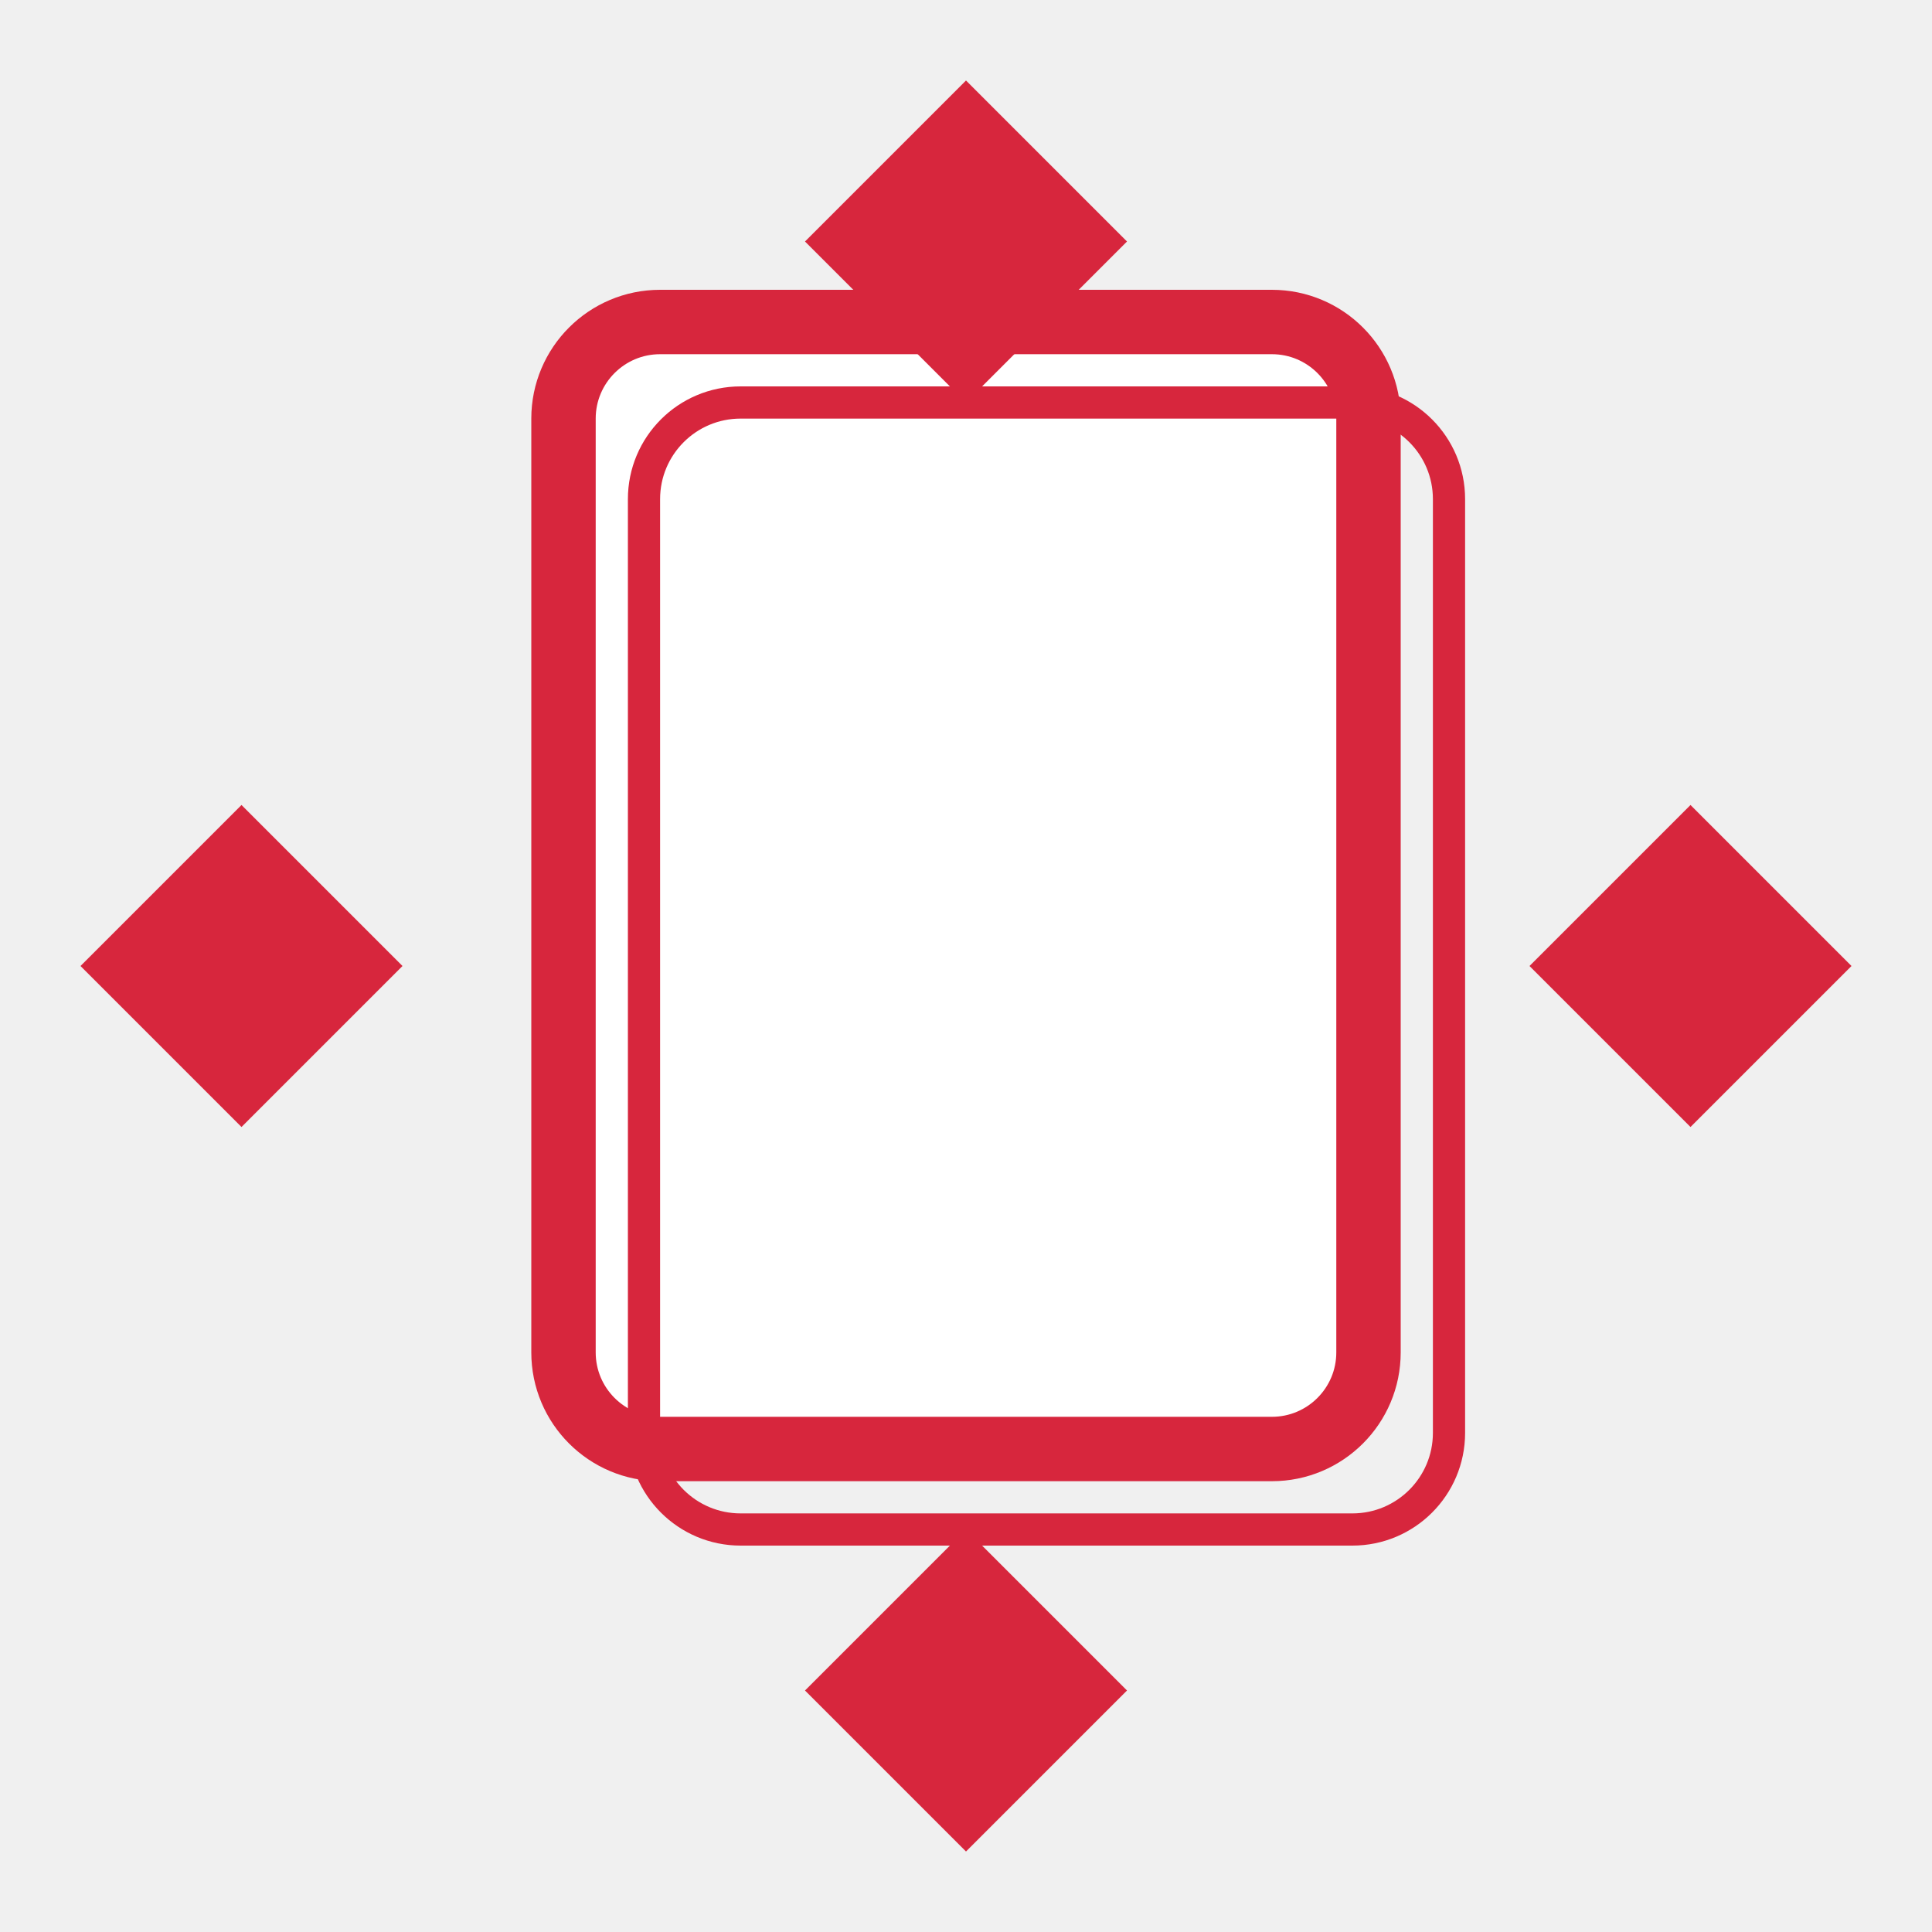
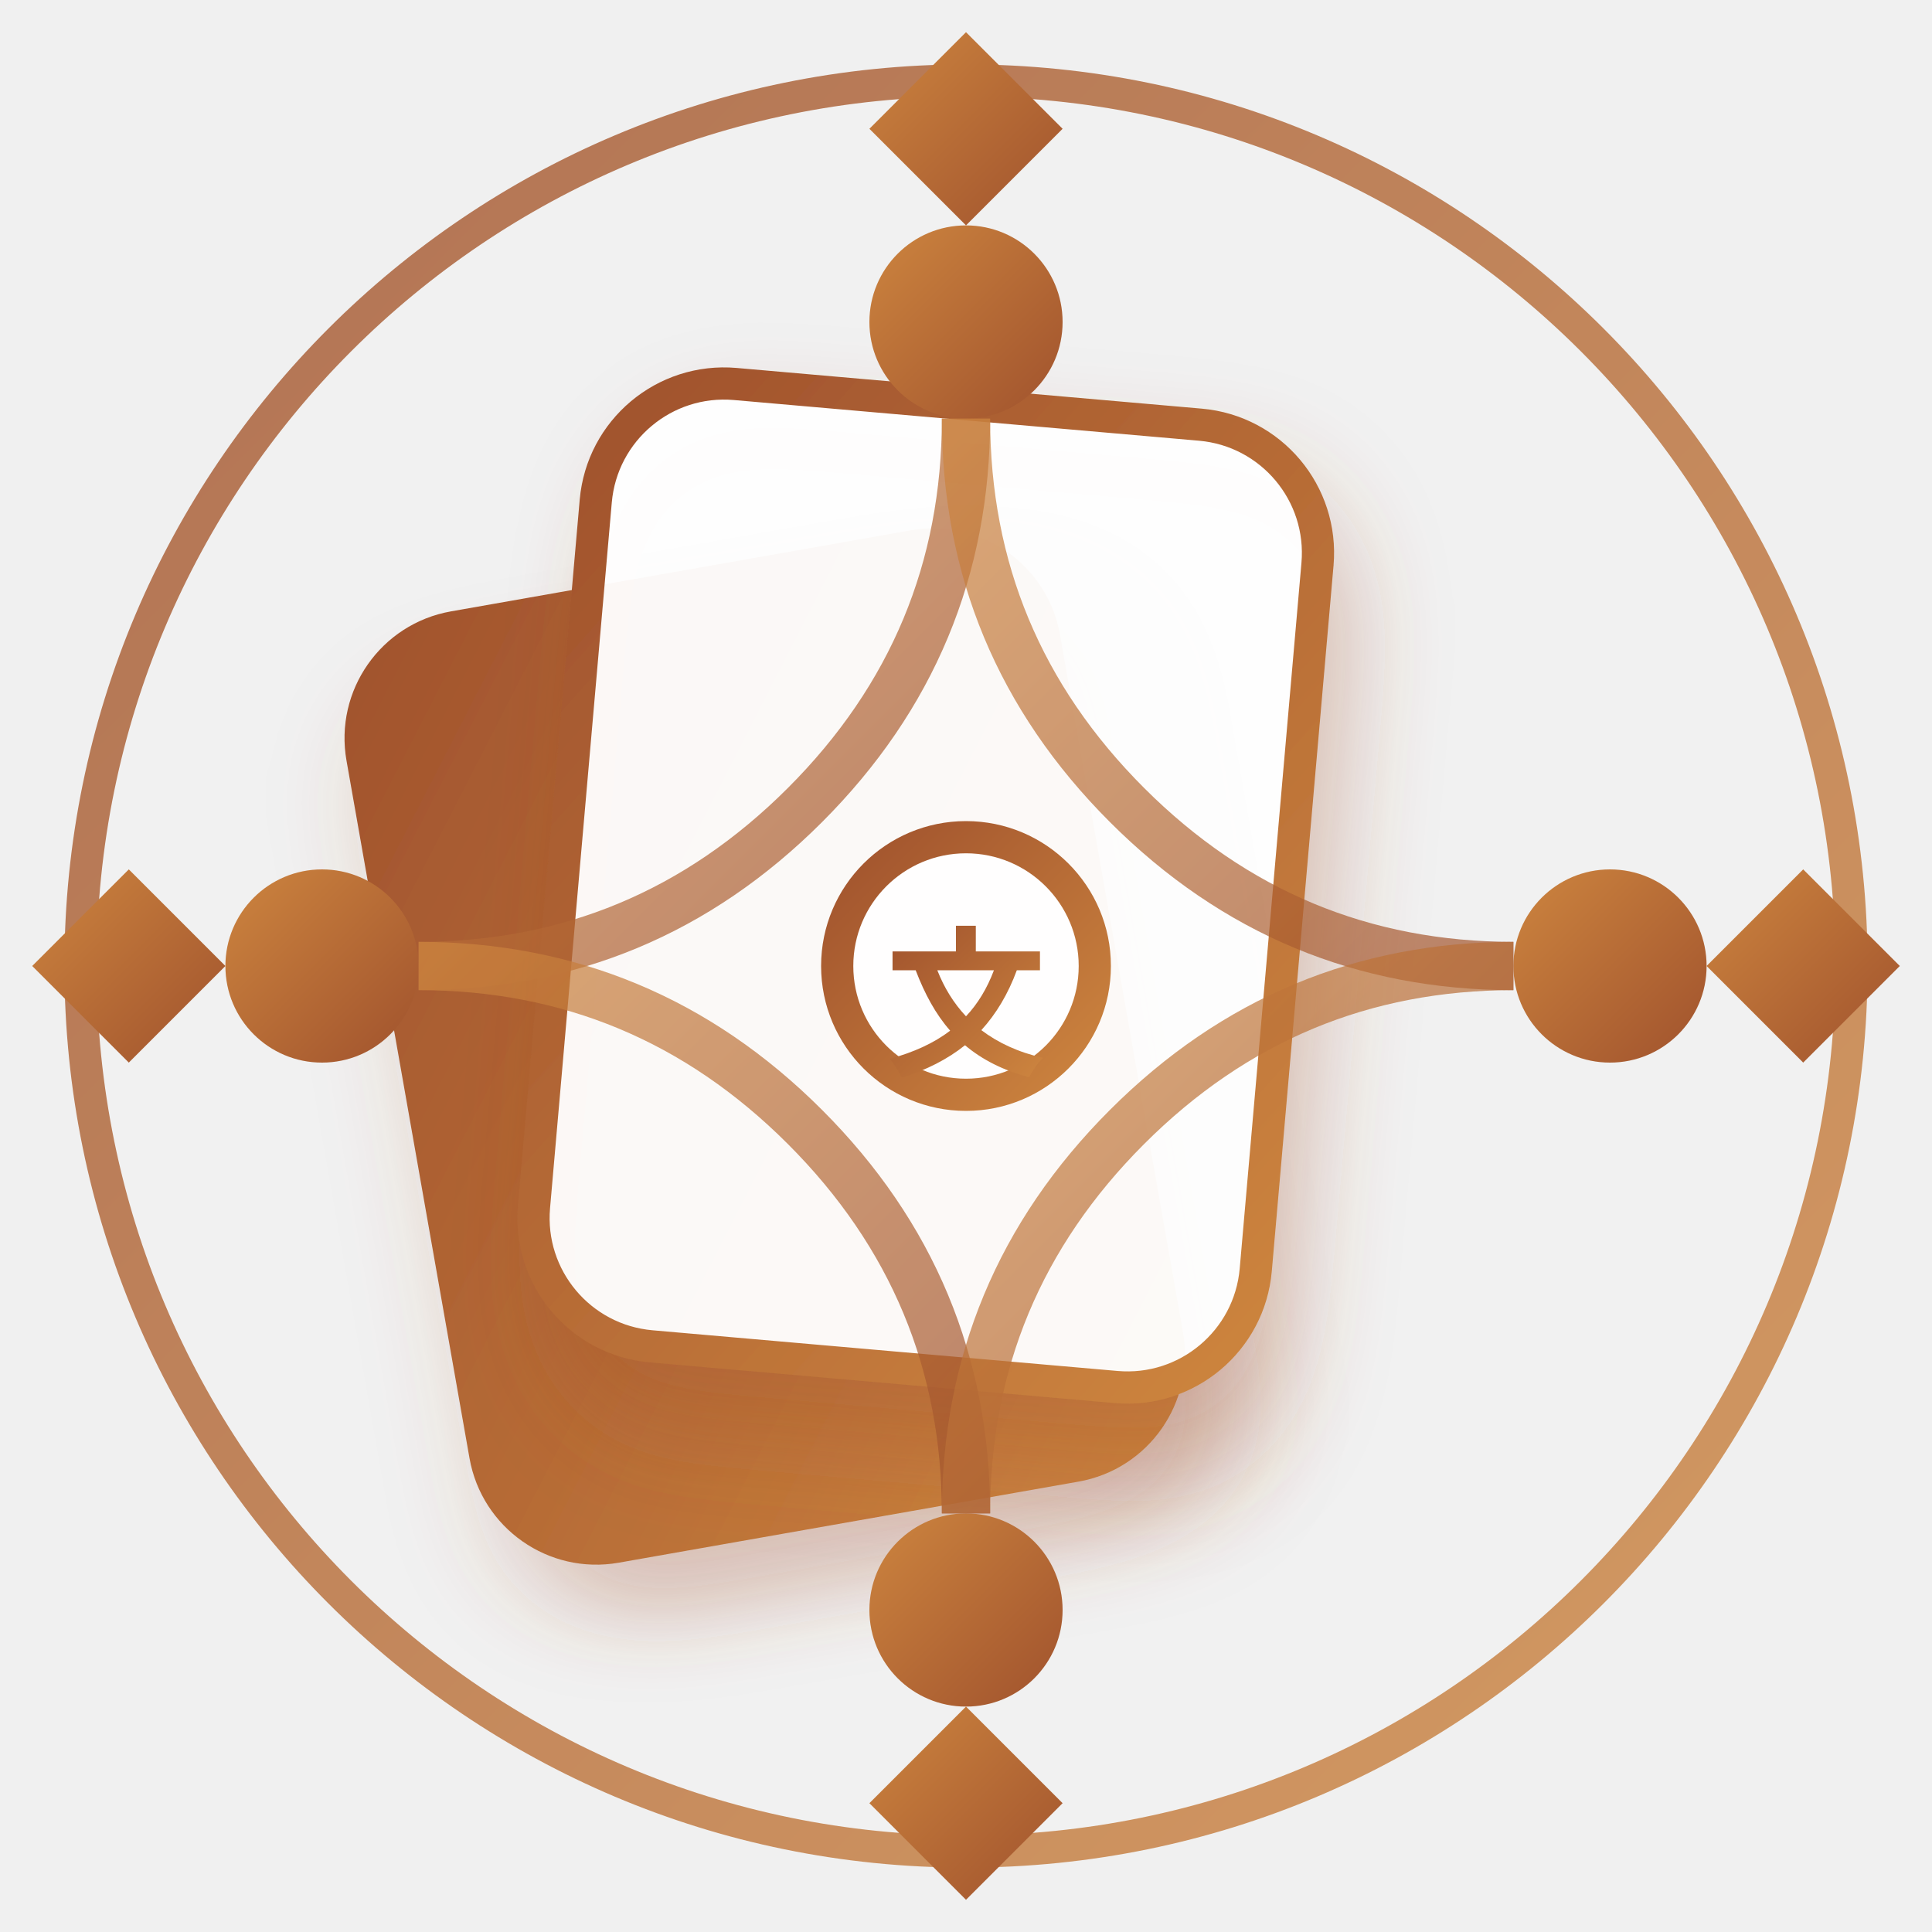
<svg xmlns="http://www.w3.org/2000/svg" width="120" height="120" viewBox="0 0 120 120" aria-labelledby="title">
-   <rect x="35" y="20" width="50" height="70" rx="6" ry="6" fill="#ffffff" stroke="#d7263d" stroke-width="4" />
-   <rect x="40" y="25" width="50" height="70" rx="6" ry="6" fill="none" stroke="#d7263d" stroke-width="2" />
-   <path d="M60 5 L70 15 L60 25 L50 15 Z" fill="#d7263d" />
-   <path d="M60 95 L70 105 L60 115 L50 105 Z" fill="#d7263d" />
-   <path d="M5 60 L15 50 L25 60 L15 70 Z" fill="#d7263d" />
-   <path d="M95 60 L105 50 L115 60 L105 70 Z" fill="#d7263d" />
+   <defs>
+     <linearGradient id="cardGradient" x1="0%" y1="0%" x2="100%" y2="100%">
+       <stop offset="0%" style="stop-color:#a0522d;stop-opacity:1" />
+       <stop offset="100%" style="stop-color:#cd853f;stop-opacity:1" />
+     </linearGradient>
+     <linearGradient id="knotGradient" x1="0%" y1="0%" x2="100%" y2="100%">
+       <stop offset="0%" style="stop-color:#cd853f;stop-opacity:1" />
+       <stop offset="100%" style="stop-color:#a0522d;stop-opacity:1" />
+     </linearGradient>
+     <filter id="shadow" x="-50%" y="-50%" width="200%" height="200%">
+       <feDropShadow dx="2" dy="4" stdDeviation="3" flood-color="rgba(160, 82, 45, 0.3)" />
+     </filter>
+   </defs>
+   <circle cx="60" cy="60" r="55" fill="rgba(255, 255, 255, 0.1)" stroke="url(#cardGradient)" stroke-width="2" opacity="0.8" />
+   <rect x="25" y="35" width="45" height="60" rx="8" ry="8" fill="url(#cardGradient)" filter="url(#shadow)" transform="rotate(-10 47.5 65)" />
+   <rect x="35" y="25" width="45" height="60" rx="8" ry="8" fill="rgba(255, 255, 255, 0.95)" stroke="url(#cardGradient)" stroke-width="2" filter="url(#shadow)" transform="rotate(5 57.5 55)" />
+   <circle cx="60" cy="20" r="6" fill="url(#knotGradient)" />
+   <path d="M60 14 L66 8 L60 2 L54 8 Z" fill="url(#knotGradient)" />
+   <circle cx="60" cy="100" r="6" fill="url(#knotGradient)" />
+   <path d="M60 106 L66 112 L60 118 L54 112 Z" fill="url(#knotGradient)" />
+   <circle cx="20" cy="60" r="6" fill="url(#knotGradient)" />
+   <path d="M14 60 L8 54 L2 60 L8 66 Z" fill="url(#knotGradient)" />
+   <circle cx="100" cy="60" r="6" fill="url(#knotGradient)" />
+   <path d="M106 60 L112 54 L118 60 L112 66 Z" fill="url(#knotGradient)" />
+   <path d="M60 26 Q60 40 50 50 Q40 60 26 60" stroke="url(#knotGradient)" stroke-width="3" fill="none" opacity="0.7" />
+   <path d="M60 26 Q60 40 70 50 Q80 60 94 60" stroke="url(#knotGradient)" stroke-width="3" fill="none" opacity="0.7" />
+   <path d="M60 94 Q60 80 50 70 Q40 60 26 60" stroke="url(#knotGradient)" stroke-width="3" fill="none" opacity="0.7" />
+   <path d="M60 94 Q60 80 70 70 Q80 60 94 60" stroke="url(#knotGradient)" stroke-width="3" fill="none" opacity="0.7" />
+   <circle cx="60" cy="60" r="8" fill="rgba(255, 255, 255, 0.9)" stroke="url(#cardGradient)" stroke-width="2" />
+   <text x="60" y="66" text-anchor="middle" font-family="serif" font-size="10" fill="url(#cardGradient)" font-weight="bold">文</text>
</svg>
